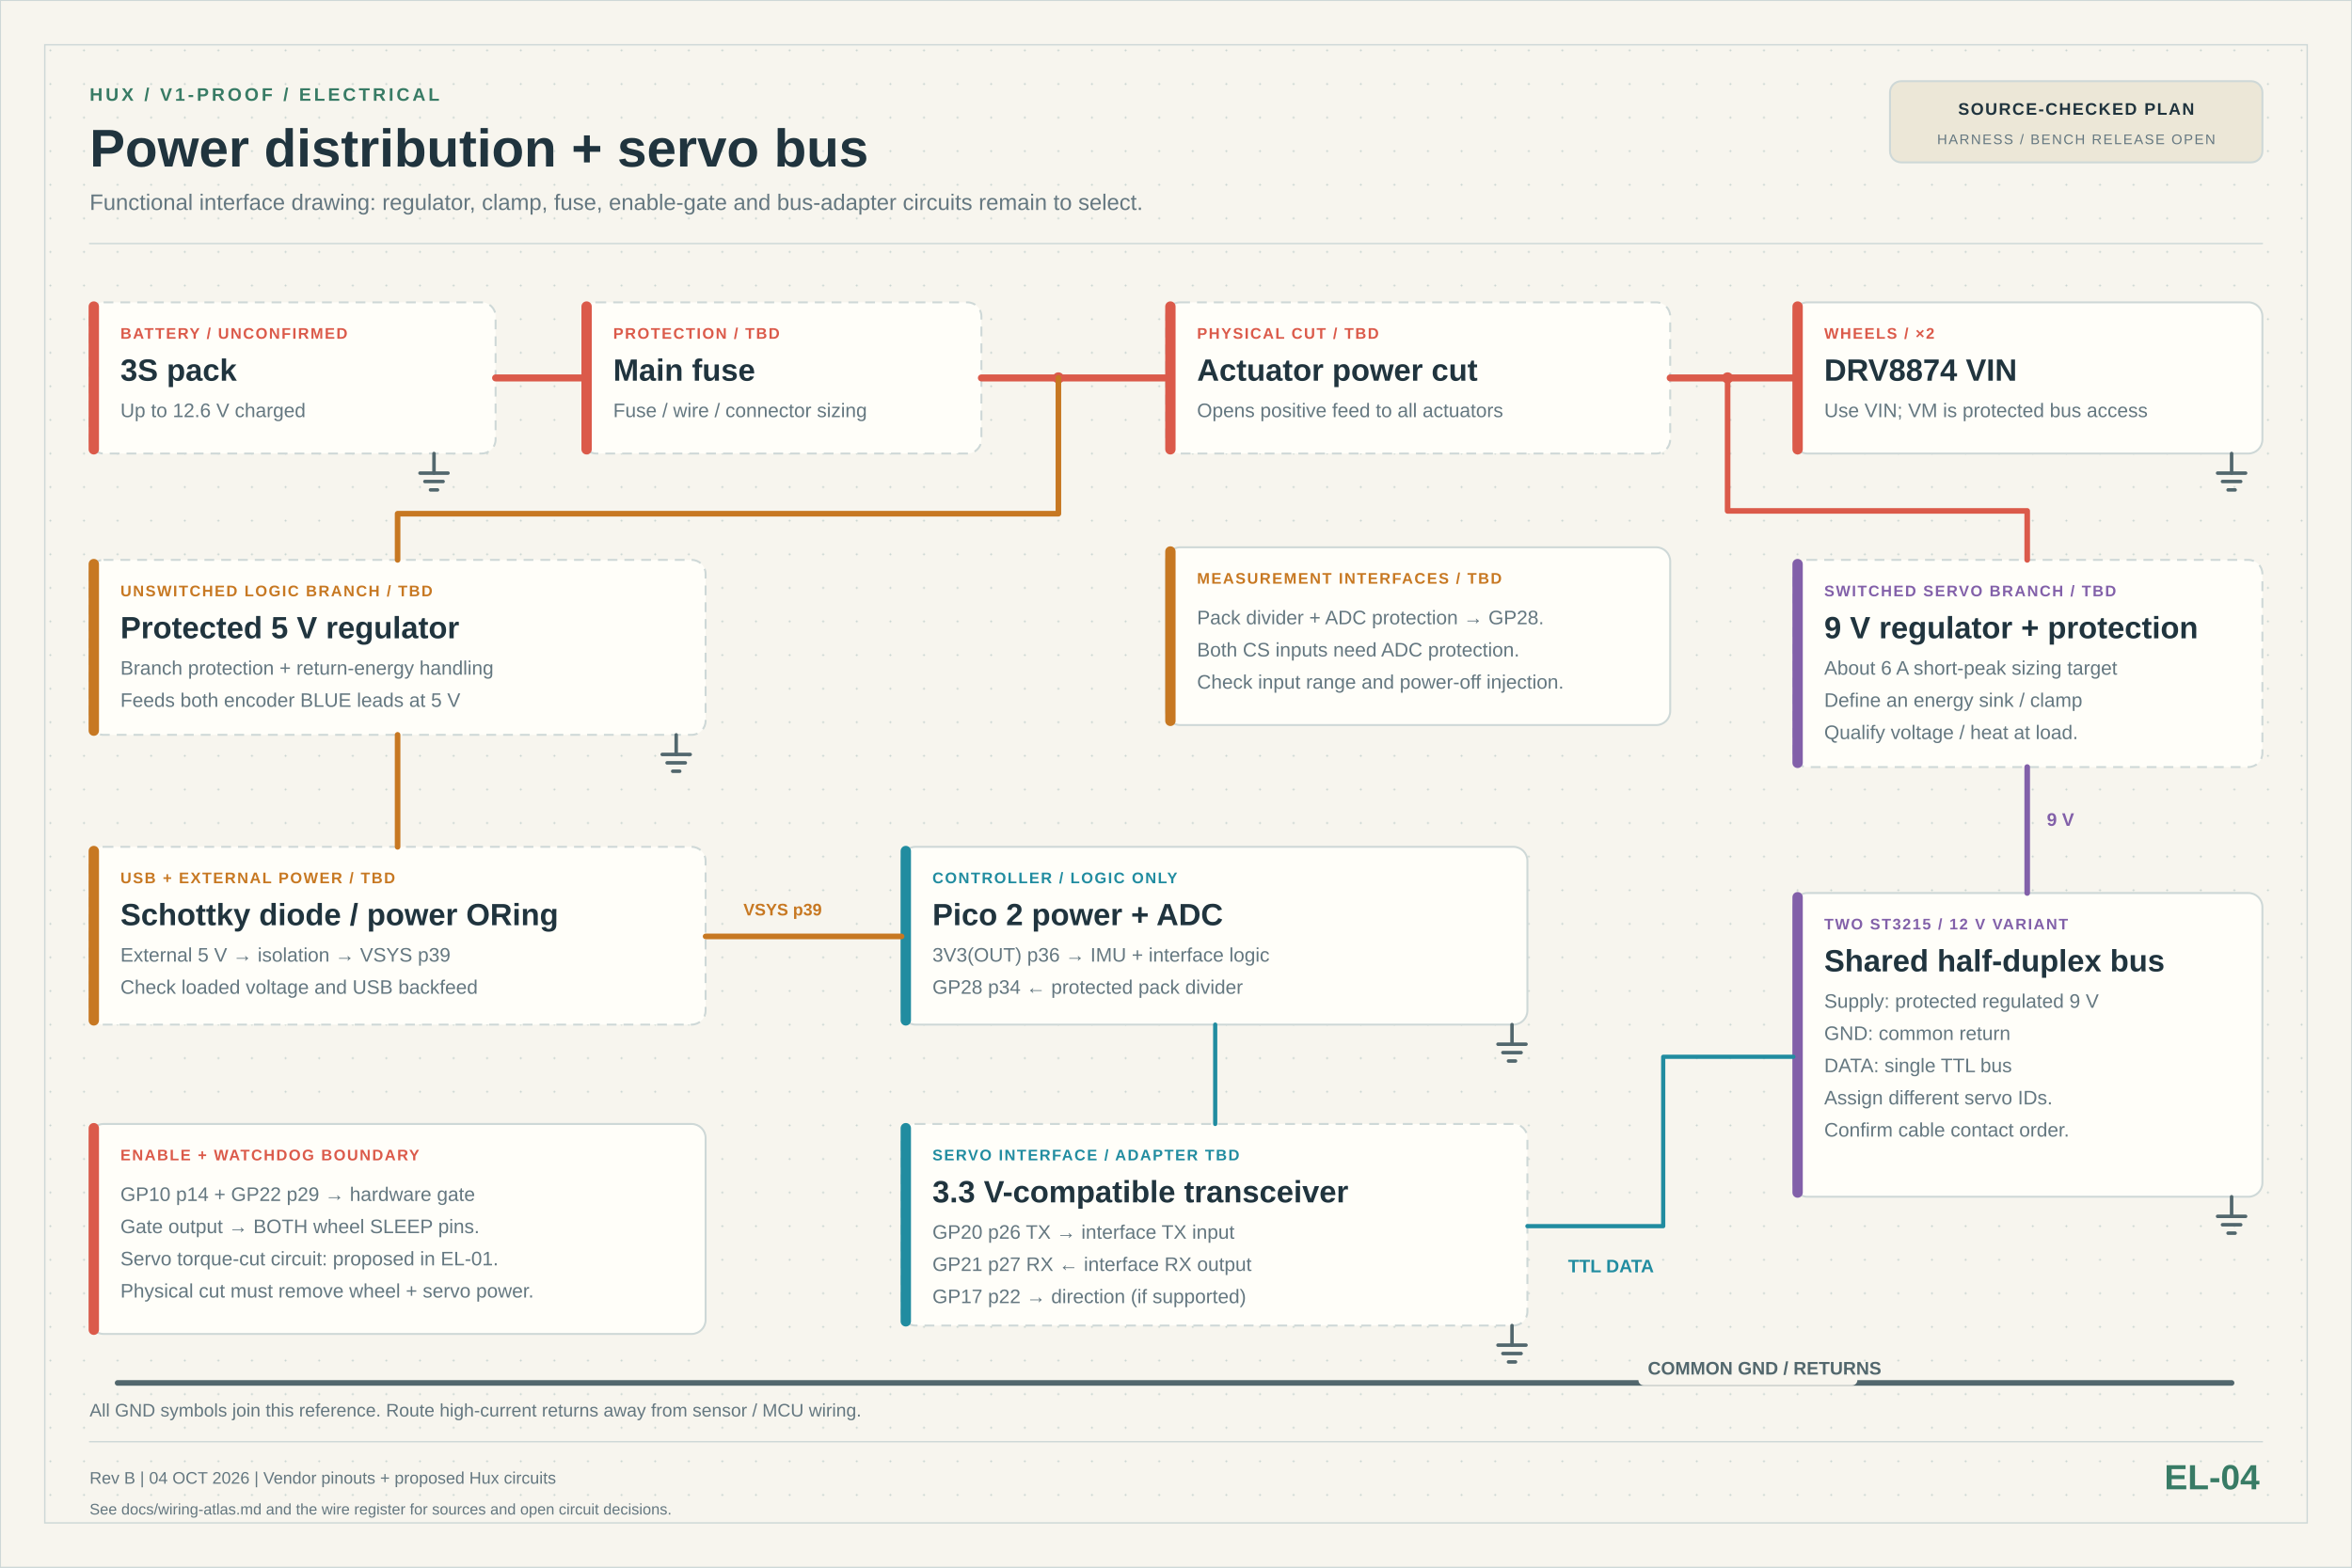
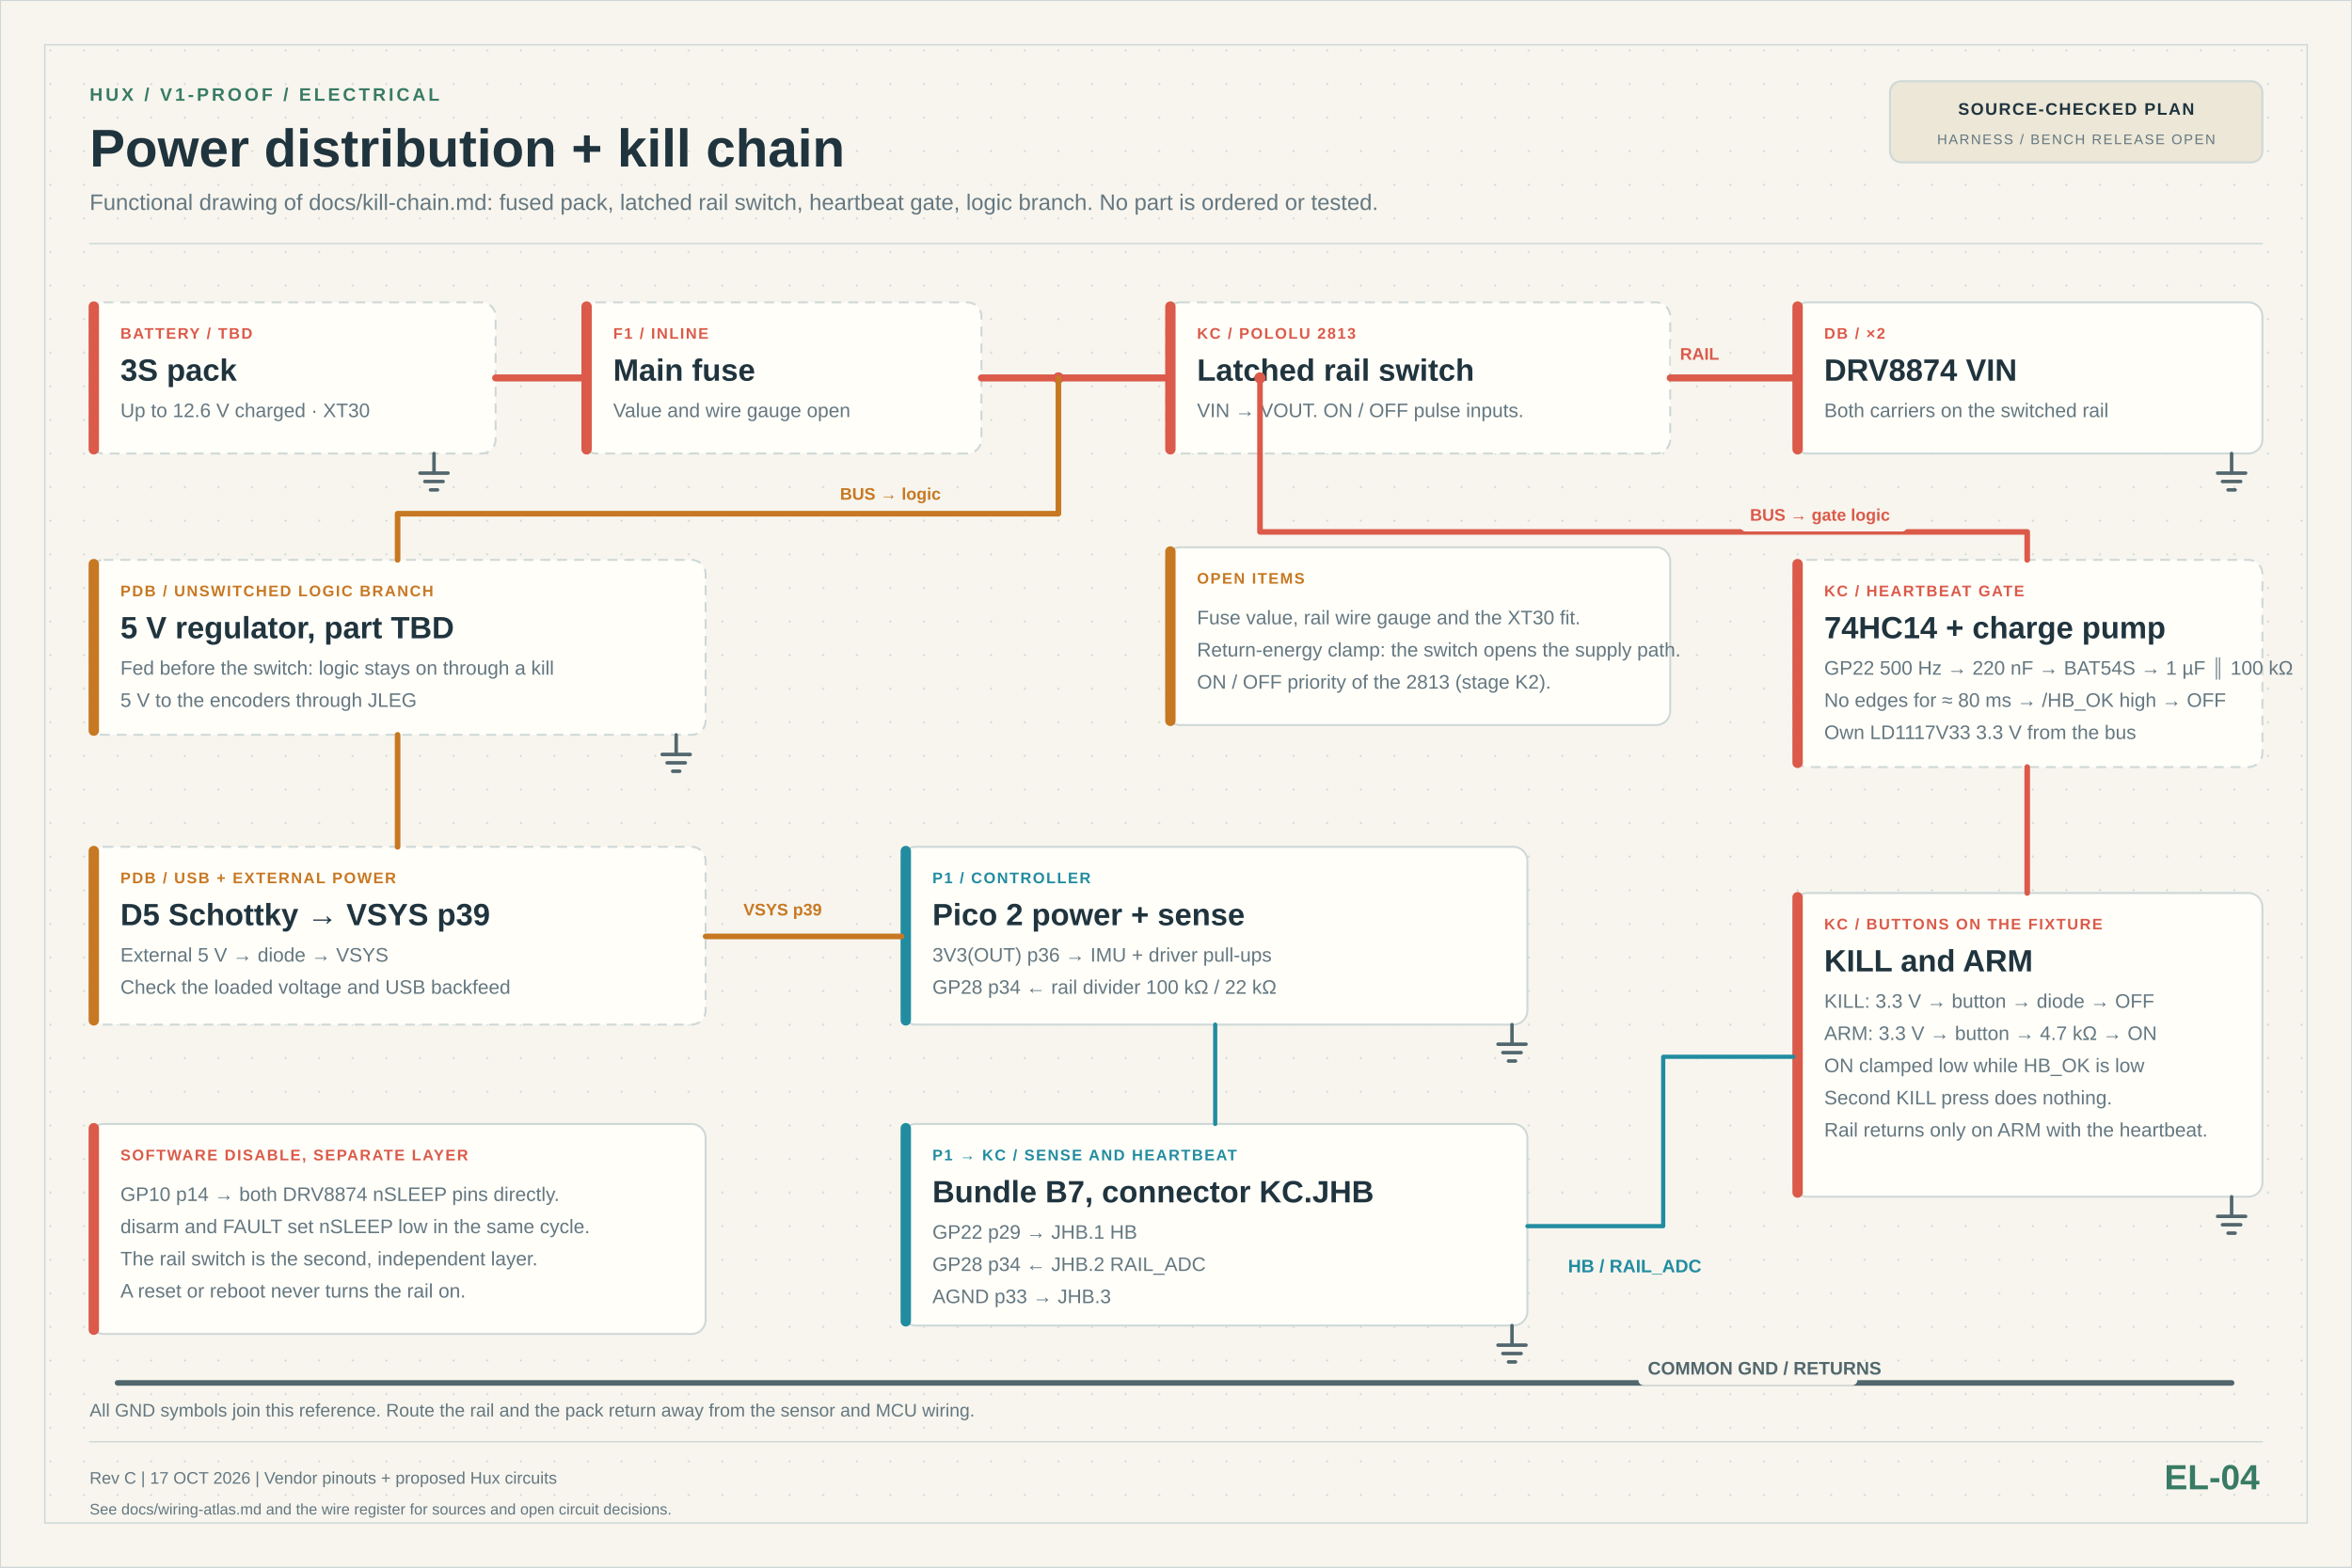
<svg xmlns="http://www.w3.org/2000/svg" width="1680" height="1120" viewBox="0 0 1680 1120" role="img" aria-labelledby="title desc">
  <defs>
    <pattern id="grid" width="24" height="24" patternUnits="userSpaceOnUse">
      <circle cx="12" cy="12" r=".7" fill="#c9d5d1" />
    </pattern>
  </defs>
  <rect x="0" y="0" width="1680" height="1120" rx="0" fill="#f7f5ee" stroke="#ced8d7" stroke-width="1.4" />
  <rect x="32" y="32" width="1616" height="1056" fill="url(#grid)" stroke="#ced8d7" />
  <text x="64" y="72" font-family="Arial,Helvetica,sans-serif" font-size="13" font-weight="700" text-anchor="start" letter-spacing="2" fill="#387b65">HUX  /  V1-PROOF  /  ELECTRICAL</text>
-   <text x="64" y="119" font-family="Arial,Helvetica,sans-serif" font-size="38" font-weight="700" text-anchor="start" letter-spacing="0" fill="#20343e">Power distribution + servo bus</text>
-   <text x="64" y="150" font-family="Arial,Helvetica,sans-serif" font-size="16" font-weight="400" text-anchor="start" letter-spacing="0" fill="#647780">Functional interface drawing: regulator, clamp, fuse, enable-gate and bus-adapter circuits remain to select.</text>
+   <text x="64" y="119" font-family="Arial,Helvetica,sans-serif" font-size="38" font-weight="700" text-anchor="start" letter-spacing="0" fill="#20343e">Power distribution + kill chain</text>
+   <text x="64" y="150" font-family="Arial,Helvetica,sans-serif" font-size="16" font-weight="400" text-anchor="start" letter-spacing="0" fill="#647780">Functional drawing of docs/kill-chain.md: fused pack, latched rail switch, heartbeat gate, logic branch. No part is ordered or tested.</text>
  <rect x="1350" y="58" width="266" height="58" rx="8" fill="#ece7d7" stroke="#ced8d7" stroke-width="1.4" />
  <text x="1483" y="82" font-family="Arial,Helvetica,sans-serif" font-size="12" font-weight="700" text-anchor="middle" letter-spacing="1" fill="#20343e">SOURCE-CHECKED PLAN</text>
  <text x="1483" y="103" font-family="Arial,Helvetica,sans-serif" font-size="10" font-weight="500" text-anchor="middle" letter-spacing="1" fill="#647780">HARNESS / BENCH RELEASE OPEN</text>
  <polyline points="64,174 1616,174" fill="none" stroke="#ced8d7" stroke-width="1" stroke-linejoin="round" stroke-linecap="round" />
  <polyline points="64,1030 1616,1030" fill="none" stroke="#ced8d7" stroke-width="1" stroke-linejoin="round" stroke-linecap="round" />
-   <text x="64" y="1060" font-family="Arial,Helvetica,sans-serif" font-size="12" font-weight="400" text-anchor="start" letter-spacing="0" fill="#647780">Rev B  |  04 OCT 2026  |  Vendor pinouts + proposed Hux circuits</text>
+   <text x="64" y="1060" font-family="Arial,Helvetica,sans-serif" font-size="12" font-weight="400" text-anchor="start" letter-spacing="0" fill="#647780">Rev C  |  17 OCT 2026  |  Vendor pinouts + proposed Hux circuits</text>
  <text x="64" y="1082" font-family="Arial,Helvetica,sans-serif" font-size="11" font-weight="400" text-anchor="start" letter-spacing="0" fill="#647780">See docs/wiring-atlas.md and the wire register for sources and open circuit decisions.</text>
  <text x="1614" y="1064" font-family="Arial,Helvetica,sans-serif" font-size="25" font-weight="700" text-anchor="end" letter-spacing="0" fill="#387b65">EL-04</text>
  <rect x="64" y="216" width="290" height="108" rx="10" fill="#fffef9" stroke="#ced8d7" stroke-width="1.4" stroke-dasharray="7 5" />
  <rect x="64" y="216" width="6" height="108" rx="3" fill="#db5a4a" stroke="#db5a4a" stroke-width="1.4" />
-   <text x="86" y="242" font-family="Arial,Helvetica,sans-serif" font-size="11" font-weight="700" text-anchor="start" letter-spacing="1" fill="#db5a4a">BATTERY / UNCONFIRMED</text>
+   <text x="86" y="242" font-family="Arial,Helvetica,sans-serif" font-size="11" font-weight="700" text-anchor="start" letter-spacing="1" fill="#db5a4a">BATTERY / TBD</text>
  <text x="86" y="272" font-family="Arial,Helvetica,sans-serif" font-size="22" font-weight="700" text-anchor="start" letter-spacing="0" fill="#20343e">3S pack</text>
-   <text x="86" y="298" font-family="Arial,Helvetica,sans-serif" font-size="14" font-weight="400" text-anchor="start" letter-spacing="0" fill="#647780">Up to 12.6 V charged</text>
+   <text x="86" y="298" font-family="Arial,Helvetica,sans-serif" font-size="14" font-weight="400" text-anchor="start" letter-spacing="0" fill="#647780">Up to 12.6 V charged · XT30</text>
  <rect x="416" y="216" width="285" height="108" rx="10" fill="#fffef9" stroke="#ced8d7" stroke-width="1.4" stroke-dasharray="7 5" />
  <rect x="416" y="216" width="6" height="108" rx="3" fill="#db5a4a" stroke="#db5a4a" stroke-width="1.4" />
-   <text x="438" y="242" font-family="Arial,Helvetica,sans-serif" font-size="11" font-weight="700" text-anchor="start" letter-spacing="1" fill="#db5a4a">PROTECTION / TBD</text>
+   <text x="438" y="242" font-family="Arial,Helvetica,sans-serif" font-size="11" font-weight="700" text-anchor="start" letter-spacing="1" fill="#db5a4a">F1 / INLINE</text>
  <text x="438" y="272" font-family="Arial,Helvetica,sans-serif" font-size="22" font-weight="700" text-anchor="start" letter-spacing="0" fill="#20343e">Main fuse</text>
-   <text x="438" y="298" font-family="Arial,Helvetica,sans-serif" font-size="14" font-weight="400" text-anchor="start" letter-spacing="0" fill="#647780">Fuse / wire / connector sizing</text>
+   <text x="438" y="298" font-family="Arial,Helvetica,sans-serif" font-size="14" font-weight="400" text-anchor="start" letter-spacing="0" fill="#647780">Value and wire gauge open</text>
  <rect x="833" y="216" width="360" height="108" rx="10" fill="#fffef9" stroke="#ced8d7" stroke-width="1.4" stroke-dasharray="7 5" />
  <rect x="833" y="216" width="6" height="108" rx="3" fill="#db5a4a" stroke="#db5a4a" stroke-width="1.4" />
-   <text x="855" y="242" font-family="Arial,Helvetica,sans-serif" font-size="11" font-weight="700" text-anchor="start" letter-spacing="1" fill="#db5a4a">PHYSICAL CUT / TBD</text>
-   <text x="855" y="272" font-family="Arial,Helvetica,sans-serif" font-size="22" font-weight="700" text-anchor="start" letter-spacing="0" fill="#20343e">Actuator power cut</text>
-   <text x="855" y="298" font-family="Arial,Helvetica,sans-serif" font-size="14" font-weight="400" text-anchor="start" letter-spacing="0" fill="#647780">Opens positive feed to all actuators</text>
+   <text x="855" y="242" font-family="Arial,Helvetica,sans-serif" font-size="11" font-weight="700" text-anchor="start" letter-spacing="1" fill="#db5a4a">KC / POLOLU 2813</text>
+   <text x="855" y="272" font-family="Arial,Helvetica,sans-serif" font-size="22" font-weight="700" text-anchor="start" letter-spacing="0" fill="#20343e">Latched rail switch</text>
+   <text x="855" y="298" font-family="Arial,Helvetica,sans-serif" font-size="14" font-weight="400" text-anchor="start" letter-spacing="0" fill="#647780">VIN → VOUT. ON / OFF pulse inputs.</text>
  <rect x="1281" y="216" width="335" height="108" rx="10" fill="#fffef9" stroke="#ced8d7" stroke-width="1.4" />
  <rect x="1281" y="216" width="6" height="108" rx="3" fill="#db5a4a" stroke="#db5a4a" stroke-width="1.4" />
-   <text x="1303" y="242" font-family="Arial,Helvetica,sans-serif" font-size="11" font-weight="700" text-anchor="start" letter-spacing="1" fill="#db5a4a">WHEELS / ×2</text>
+   <text x="1303" y="242" font-family="Arial,Helvetica,sans-serif" font-size="11" font-weight="700" text-anchor="start" letter-spacing="1" fill="#db5a4a">DB / ×2</text>
  <text x="1303" y="272" font-family="Arial,Helvetica,sans-serif" font-size="22" font-weight="700" text-anchor="start" letter-spacing="0" fill="#20343e">DRV8874 VIN</text>
-   <text x="1303" y="298" font-family="Arial,Helvetica,sans-serif" font-size="14" font-weight="400" text-anchor="start" letter-spacing="0" fill="#647780">Use VIN; VM is protected bus access</text>
+   <text x="1303" y="298" font-family="Arial,Helvetica,sans-serif" font-size="14" font-weight="400" text-anchor="start" letter-spacing="0" fill="#647780">Both carriers on the switched rail</text>
  <polyline points="354,270 416,270" fill="none" stroke="#db5a4a" stroke-width="5" stroke-linejoin="round" stroke-linecap="round" />
  <polyline points="701,270 833,270" fill="none" stroke="#db5a4a" stroke-width="5" stroke-linejoin="round" stroke-linecap="round" />
  <polyline points="1193,270 1281,270" fill="none" stroke="#db5a4a" stroke-width="5" stroke-linejoin="round" stroke-linecap="round" />
  <circle cx="756" cy="270" r="4" fill="#db5a4a" />
-   <circle cx="1234" cy="270" r="4" fill="#db5a4a" />
+   <rect x="1194" y="243" width="38.4" height="21" rx="3" fill="#f7f5ee" stroke="#f7f5ee" stroke-width="1.4" />
+   <text x="1200" y="257" font-family="Arial,Helvetica,sans-serif" font-size="12" font-weight="600" text-anchor="start" letter-spacing="0" fill="#db5a4a">RAIL</text>
  <rect x="64" y="400" width="440" height="125" rx="10" fill="#fffef9" stroke="#ced8d7" stroke-width="1.4" stroke-dasharray="7 5" />
  <rect x="64" y="400" width="6" height="125" rx="3" fill="#c77822" stroke="#c77822" stroke-width="1.4" />
-   <text x="86" y="426" font-family="Arial,Helvetica,sans-serif" font-size="11" font-weight="700" text-anchor="start" letter-spacing="1" fill="#c77822">UNSWITCHED LOGIC BRANCH / TBD</text>
-   <text x="86" y="456" font-family="Arial,Helvetica,sans-serif" font-size="22" font-weight="700" text-anchor="start" letter-spacing="0" fill="#20343e">Protected 5 V regulator</text>
-   <text x="86" y="482" font-family="Arial,Helvetica,sans-serif" font-size="14" font-weight="400" text-anchor="start" letter-spacing="0" fill="#647780">Branch protection + return-energy handling</text>
-   <text x="86" y="505" font-family="Arial,Helvetica,sans-serif" font-size="14" font-weight="400" text-anchor="start" letter-spacing="0" fill="#647780">Feeds both encoder BLUE leads at 5 V</text>
+   <text x="86" y="426" font-family="Arial,Helvetica,sans-serif" font-size="11" font-weight="700" text-anchor="start" letter-spacing="1" fill="#c77822">PDB / UNSWITCHED LOGIC BRANCH</text>
+   <text x="86" y="456" font-family="Arial,Helvetica,sans-serif" font-size="22" font-weight="700" text-anchor="start" letter-spacing="0" fill="#20343e">5 V regulator, part TBD</text>
+   <text x="86" y="482" font-family="Arial,Helvetica,sans-serif" font-size="14" font-weight="400" text-anchor="start" letter-spacing="0" fill="#647780">Fed before the switch: logic stays on through a kill</text>
+   <text x="86" y="505" font-family="Arial,Helvetica,sans-serif" font-size="14" font-weight="400" text-anchor="start" letter-spacing="0" fill="#647780">5 V to the encoders through JLEG</text>
  <polyline points="756,270 756,367 284,367 284,400" fill="none" stroke="#c77822" stroke-width="4" stroke-linejoin="round" stroke-linecap="round" />
+   <rect x="594" y="343" width="84.6" height="21" rx="3" fill="#f7f5ee" stroke="#f7f5ee" stroke-width="1.4" />
+   <text x="600" y="357" font-family="Arial,Helvetica,sans-serif" font-size="12" font-weight="600" text-anchor="start" letter-spacing="0" fill="#c77822">BUS → logic</text>
  <rect x="64" y="605" width="440" height="127" rx="10" fill="#fffef9" stroke="#ced8d7" stroke-width="1.4" stroke-dasharray="7 5" />
  <rect x="64" y="605" width="6" height="127" rx="3" fill="#c77822" stroke="#c77822" stroke-width="1.4" />
-   <text x="86" y="631" font-family="Arial,Helvetica,sans-serif" font-size="11" font-weight="700" text-anchor="start" letter-spacing="1" fill="#c77822">USB + EXTERNAL POWER / TBD</text>
-   <text x="86" y="661" font-family="Arial,Helvetica,sans-serif" font-size="22" font-weight="700" text-anchor="start" letter-spacing="0" fill="#20343e">Schottky diode / power ORing</text>
-   <text x="86" y="687" font-family="Arial,Helvetica,sans-serif" font-size="14" font-weight="400" text-anchor="start" letter-spacing="0" fill="#647780">External 5 V → isolation → VSYS p39</text>
-   <text x="86" y="710" font-family="Arial,Helvetica,sans-serif" font-size="14" font-weight="400" text-anchor="start" letter-spacing="0" fill="#647780">Check loaded voltage and USB backfeed</text>
+   <text x="86" y="631" font-family="Arial,Helvetica,sans-serif" font-size="11" font-weight="700" text-anchor="start" letter-spacing="1" fill="#c77822">PDB / USB + EXTERNAL POWER</text>
+   <text x="86" y="661" font-family="Arial,Helvetica,sans-serif" font-size="22" font-weight="700" text-anchor="start" letter-spacing="0" fill="#20343e">D5 Schottky → VSYS p39</text>
+   <text x="86" y="687" font-family="Arial,Helvetica,sans-serif" font-size="14" font-weight="400" text-anchor="start" letter-spacing="0" fill="#647780">External 5 V → diode → VSYS</text>
+   <text x="86" y="710" font-family="Arial,Helvetica,sans-serif" font-size="14" font-weight="400" text-anchor="start" letter-spacing="0" fill="#647780">Check the loaded voltage and USB backfeed</text>
  <polyline points="284,525 284,605" fill="none" stroke="#c77822" stroke-width="4" stroke-linejoin="round" stroke-linecap="round" />
  <rect x="644" y="605" width="447" height="127" rx="10" fill="#fffef9" stroke="#ced8d7" stroke-width="1.4" />
  <rect x="644" y="605" width="6" height="127" rx="3" fill="#218ca0" stroke="#218ca0" stroke-width="1.4" />
-   <text x="666" y="631" font-family="Arial,Helvetica,sans-serif" font-size="11" font-weight="700" text-anchor="start" letter-spacing="1" fill="#218ca0">CONTROLLER / LOGIC ONLY</text>
-   <text x="666" y="661" font-family="Arial,Helvetica,sans-serif" font-size="22" font-weight="700" text-anchor="start" letter-spacing="0" fill="#20343e">Pico 2 power + ADC</text>
-   <text x="666" y="687" font-family="Arial,Helvetica,sans-serif" font-size="14" font-weight="400" text-anchor="start" letter-spacing="0" fill="#647780">3V3(OUT) p36 → IMU + interface logic</text>
-   <text x="666" y="710" font-family="Arial,Helvetica,sans-serif" font-size="14" font-weight="400" text-anchor="start" letter-spacing="0" fill="#647780">GP28 p34 ← protected pack divider</text>
+   <text x="666" y="631" font-family="Arial,Helvetica,sans-serif" font-size="11" font-weight="700" text-anchor="start" letter-spacing="1" fill="#218ca0">P1 / CONTROLLER</text>
+   <text x="666" y="661" font-family="Arial,Helvetica,sans-serif" font-size="22" font-weight="700" text-anchor="start" letter-spacing="0" fill="#20343e">Pico 2 power + sense</text>
+   <text x="666" y="687" font-family="Arial,Helvetica,sans-serif" font-size="14" font-weight="400" text-anchor="start" letter-spacing="0" fill="#647780">3V3(OUT) p36 → IMU + driver pull-ups</text>
+   <text x="666" y="710" font-family="Arial,Helvetica,sans-serif" font-size="14" font-weight="400" text-anchor="start" letter-spacing="0" fill="#647780">GP28 p34 ← rail divider 100 kΩ / 22 kΩ</text>
  <polyline points="504,669 644,669" fill="none" stroke="#c77822" stroke-width="4" stroke-linejoin="round" stroke-linecap="round" />
  <rect x="525" y="640" width="64.8" height="21" rx="3" fill="#f7f5ee" stroke="#f7f5ee" stroke-width="1.4" />
  <text x="531" y="654" font-family="Arial,Helvetica,sans-serif" font-size="12" font-weight="600" text-anchor="start" letter-spacing="0" fill="#c77822">VSYS p39</text>
  <rect x="1281" y="400" width="335" height="148" rx="10" fill="#fffef9" stroke="#ced8d7" stroke-width="1.4" stroke-dasharray="7 5" />
-   <rect x="1281" y="400" width="6" height="148" rx="3" fill="#8260a9" stroke="#8260a9" stroke-width="1.4" />
-   <text x="1303" y="426" font-family="Arial,Helvetica,sans-serif" font-size="11" font-weight="700" text-anchor="start" letter-spacing="1" fill="#8260a9">SWITCHED SERVO BRANCH / TBD</text>
-   <text x="1303" y="456" font-family="Arial,Helvetica,sans-serif" font-size="22" font-weight="700" text-anchor="start" letter-spacing="0" fill="#20343e">9 V regulator + protection</text>
-   <text x="1303" y="482" font-family="Arial,Helvetica,sans-serif" font-size="14" font-weight="400" text-anchor="start" letter-spacing="0" fill="#647780">About 6 A short-peak sizing target</text>
-   <text x="1303" y="505" font-family="Arial,Helvetica,sans-serif" font-size="14" font-weight="400" text-anchor="start" letter-spacing="0" fill="#647780">Define an energy sink / clamp</text>
-   <text x="1303" y="528" font-family="Arial,Helvetica,sans-serif" font-size="14" font-weight="400" text-anchor="start" letter-spacing="0" fill="#647780">Qualify voltage / heat at load.</text>
-   <polyline points="1234,270 1234,365 1448,365 1448,400" fill="none" stroke="#db5a4a" stroke-width="4" stroke-linejoin="round" stroke-linecap="round" />
+   <rect x="1281" y="400" width="6" height="148" rx="3" fill="#db5a4a" stroke="#db5a4a" stroke-width="1.4" />
+   <text x="1303" y="426" font-family="Arial,Helvetica,sans-serif" font-size="11" font-weight="700" text-anchor="start" letter-spacing="1" fill="#db5a4a">KC / HEARTBEAT GATE</text>
+   <text x="1303" y="456" font-family="Arial,Helvetica,sans-serif" font-size="22" font-weight="700" text-anchor="start" letter-spacing="0" fill="#20343e">74HC14 + charge pump</text>
+   <text x="1303" y="482" font-family="Arial,Helvetica,sans-serif" font-size="14" font-weight="400" text-anchor="start" letter-spacing="0" fill="#647780">GP22 500 Hz → 220 nF → BAT54S → 1 µF ∥ 100 kΩ</text>
+   <text x="1303" y="505" font-family="Arial,Helvetica,sans-serif" font-size="14" font-weight="400" text-anchor="start" letter-spacing="0" fill="#647780">No edges for ≈ 80 ms → /HB_OK high → OFF</text>
+   <text x="1303" y="528" font-family="Arial,Helvetica,sans-serif" font-size="14" font-weight="400" text-anchor="start" letter-spacing="0" fill="#647780">Own LD1117V33 3.3 V from the bus</text>
+   <polyline points="900,270 900,380 1448,380 1448,400" fill="none" stroke="#db5a4a" stroke-width="4" stroke-linejoin="round" stroke-linecap="round" />
+   <circle cx="900" cy="270" r="4" fill="#db5a4a" />
+   <rect x="1244" y="358" width="117.6" height="21" rx="3" fill="#f7f5ee" stroke="#f7f5ee" stroke-width="1.4" />
+   <text x="1250" y="372" font-family="Arial,Helvetica,sans-serif" font-size="12" font-weight="600" text-anchor="start" letter-spacing="0" fill="#db5a4a">BUS → gate logic</text>
  <rect x="1281" y="638" width="335" height="217" rx="10" fill="#fffef9" stroke="#ced8d7" stroke-width="1.4" />
-   <rect x="1281" y="638" width="6" height="217" rx="3" fill="#8260a9" stroke="#8260a9" stroke-width="1.4" />
-   <text x="1303" y="664" font-family="Arial,Helvetica,sans-serif" font-size="11" font-weight="700" text-anchor="start" letter-spacing="1" fill="#8260a9">TWO ST3215 / 12 V VARIANT</text>
-   <text x="1303" y="694" font-family="Arial,Helvetica,sans-serif" font-size="22" font-weight="700" text-anchor="start" letter-spacing="0" fill="#20343e">Shared half-duplex bus</text>
-   <text x="1303" y="720" font-family="Arial,Helvetica,sans-serif" font-size="14" font-weight="400" text-anchor="start" letter-spacing="0" fill="#647780">Supply: protected regulated 9 V</text>
-   <text x="1303" y="743" font-family="Arial,Helvetica,sans-serif" font-size="14" font-weight="400" text-anchor="start" letter-spacing="0" fill="#647780">GND: common return</text>
-   <text x="1303" y="766" font-family="Arial,Helvetica,sans-serif" font-size="14" font-weight="400" text-anchor="start" letter-spacing="0" fill="#647780">DATA: single TTL bus</text>
-   <text x="1303" y="789" font-family="Arial,Helvetica,sans-serif" font-size="14" font-weight="400" text-anchor="start" letter-spacing="0" fill="#647780">Assign different servo IDs.</text>
-   <text x="1303" y="812" font-family="Arial,Helvetica,sans-serif" font-size="14" font-weight="400" text-anchor="start" letter-spacing="0" fill="#647780">Confirm cable contact order.</text>
-   <polyline points="1448,548 1448,638" fill="none" stroke="#8260a9" stroke-width="4" stroke-linejoin="round" stroke-linecap="round" />
-   <rect x="1456" y="575" width="33.45" height="22" rx="3" fill="#f7f5ee" stroke="#f7f5ee" stroke-width="1.4" />
-   <text x="1462" y="590" font-family="Arial,Helvetica,sans-serif" font-size="13" font-weight="600" text-anchor="start" letter-spacing="0" fill="#8260a9">9 V</text>
-   <rect x="644" y="803" width="447" height="144" rx="10" fill="#fffef9" stroke="#ced8d7" stroke-width="1.4" stroke-dasharray="7 5" />
+   <rect x="1281" y="638" width="6" height="217" rx="3" fill="#db5a4a" stroke="#db5a4a" stroke-width="1.4" />
+   <text x="1303" y="664" font-family="Arial,Helvetica,sans-serif" font-size="11" font-weight="700" text-anchor="start" letter-spacing="1" fill="#db5a4a">KC / BUTTONS ON THE FIXTURE</text>
+   <text x="1303" y="694" font-family="Arial,Helvetica,sans-serif" font-size="22" font-weight="700" text-anchor="start" letter-spacing="0" fill="#20343e">KILL and ARM</text>
+   <text x="1303" y="720" font-family="Arial,Helvetica,sans-serif" font-size="14" font-weight="400" text-anchor="start" letter-spacing="0" fill="#647780">KILL: 3.3 V → button → diode → OFF</text>
+   <text x="1303" y="743" font-family="Arial,Helvetica,sans-serif" font-size="14" font-weight="400" text-anchor="start" letter-spacing="0" fill="#647780">ARM: 3.3 V → button → 4.7 kΩ → ON</text>
+   <text x="1303" y="766" font-family="Arial,Helvetica,sans-serif" font-size="14" font-weight="400" text-anchor="start" letter-spacing="0" fill="#647780">ON clamped low while HB_OK is low</text>
+   <text x="1303" y="789" font-family="Arial,Helvetica,sans-serif" font-size="14" font-weight="400" text-anchor="start" letter-spacing="0" fill="#647780">Second KILL press does nothing.</text>
+   <text x="1303" y="812" font-family="Arial,Helvetica,sans-serif" font-size="14" font-weight="400" text-anchor="start" letter-spacing="0" fill="#647780">Rail returns only on ARM with the heartbeat.</text>
+   <polyline points="1448,548 1448,638" fill="none" stroke="#db5a4a" stroke-width="4" stroke-linejoin="round" stroke-linecap="round" />
+   <rect x="644" y="803" width="447" height="144" rx="10" fill="#fffef9" stroke="#ced8d7" stroke-width="1.4" />
  <rect x="644" y="803" width="6" height="144" rx="3" fill="#218ca0" stroke="#218ca0" stroke-width="1.4" />
-   <text x="666" y="829" font-family="Arial,Helvetica,sans-serif" font-size="11" font-weight="700" text-anchor="start" letter-spacing="1" fill="#218ca0">SERVO INTERFACE / ADAPTER TBD</text>
-   <text x="666" y="859" font-family="Arial,Helvetica,sans-serif" font-size="22" font-weight="700" text-anchor="start" letter-spacing="0" fill="#20343e">3.3 V-compatible transceiver</text>
-   <text x="666" y="885" font-family="Arial,Helvetica,sans-serif" font-size="14" font-weight="400" text-anchor="start" letter-spacing="0" fill="#647780">GP20 p26 TX → interface TX input</text>
-   <text x="666" y="908" font-family="Arial,Helvetica,sans-serif" font-size="14" font-weight="400" text-anchor="start" letter-spacing="0" fill="#647780">GP21 p27 RX ← interface RX output</text>
-   <text x="666" y="931" font-family="Arial,Helvetica,sans-serif" font-size="14" font-weight="400" text-anchor="start" letter-spacing="0" fill="#647780">GP17 p22 → direction (if supported)</text>
+   <text x="666" y="829" font-family="Arial,Helvetica,sans-serif" font-size="11" font-weight="700" text-anchor="start" letter-spacing="1" fill="#218ca0">P1 → KC / SENSE AND HEARTBEAT</text>
+   <text x="666" y="859" font-family="Arial,Helvetica,sans-serif" font-size="22" font-weight="700" text-anchor="start" letter-spacing="0" fill="#20343e">Bundle B7, connector KC.JHB</text>
+   <text x="666" y="885" font-family="Arial,Helvetica,sans-serif" font-size="14" font-weight="400" text-anchor="start" letter-spacing="0" fill="#647780">GP22 p29 → JHB.1 HB</text>
+   <text x="666" y="908" font-family="Arial,Helvetica,sans-serif" font-size="14" font-weight="400" text-anchor="start" letter-spacing="0" fill="#647780">GP28 p34 ← JHB.2 RAIL_ADC</text>
+   <text x="666" y="931" font-family="Arial,Helvetica,sans-serif" font-size="14" font-weight="400" text-anchor="start" letter-spacing="0" fill="#647780">AGND p33 → JHB.3</text>
  <polyline points="868,732 868,803" fill="none" stroke="#218ca0" stroke-width="3" stroke-linejoin="round" stroke-linecap="round" />
  <polyline points="1091,876 1188,876 1188,755 1281,755" fill="none" stroke="#218ca0" stroke-width="3" stroke-linejoin="round" stroke-linecap="round" />
-   <rect x="1114" y="894" width="69.2" height="22" rx="3" fill="#f7f5ee" stroke="#f7f5ee" stroke-width="1.4" />
-   <text x="1120" y="909" font-family="Arial,Helvetica,sans-serif" font-size="13" font-weight="600" text-anchor="start" letter-spacing="0" fill="#218ca0">TTL DATA</text>
+   <rect x="1114" y="894" width="104.95" height="22" rx="3" fill="#f7f5ee" stroke="#f7f5ee" stroke-width="1.4" />
+   <text x="1120" y="909" font-family="Arial,Helvetica,sans-serif" font-size="13" font-weight="600" text-anchor="start" letter-spacing="0" fill="#218ca0">HB / RAIL_ADC</text>
  <rect x="64" y="803" width="440" height="150" rx="10" fill="#fffef9" stroke="#ced8d7" stroke-width="1.4" />
  <rect x="64" y="803" width="6" height="150" rx="3" fill="#db5a4a" stroke="#db5a4a" stroke-width="1.4" />
-   <text x="86" y="829" font-family="Arial,Helvetica,sans-serif" font-size="11" font-weight="700" text-anchor="start" letter-spacing="1" fill="#db5a4a">ENABLE + WATCHDOG BOUNDARY</text>
+   <text x="86" y="829" font-family="Arial,Helvetica,sans-serif" font-size="11" font-weight="700" text-anchor="start" letter-spacing="1" fill="#db5a4a">SOFTWARE DISABLE, SEPARATE LAYER</text>
  <text x="86" y="859" font-family="Arial,Helvetica,sans-serif" font-size="22" font-weight="700" text-anchor="start" letter-spacing="0" fill="#20343e" />
-   <text x="86" y="858" font-family="Arial,Helvetica,sans-serif" font-size="14" font-weight="400" text-anchor="start" letter-spacing="0" fill="#647780">GP10 p14 + GP22 p29 → hardware gate</text>
-   <text x="86" y="881" font-family="Arial,Helvetica,sans-serif" font-size="14" font-weight="400" text-anchor="start" letter-spacing="0" fill="#647780">Gate output → BOTH wheel SLEEP pins.</text>
-   <text x="86" y="904" font-family="Arial,Helvetica,sans-serif" font-size="14" font-weight="400" text-anchor="start" letter-spacing="0" fill="#647780">Servo torque-cut circuit: proposed in EL-01.</text>
-   <text x="86" y="927" font-family="Arial,Helvetica,sans-serif" font-size="14" font-weight="400" text-anchor="start" letter-spacing="0" fill="#647780">Physical cut must remove wheel + servo power.</text>
+   <text x="86" y="858" font-family="Arial,Helvetica,sans-serif" font-size="14" font-weight="400" text-anchor="start" letter-spacing="0" fill="#647780">GP10 p14 → both DRV8874 nSLEEP pins directly.</text>
+   <text x="86" y="881" font-family="Arial,Helvetica,sans-serif" font-size="14" font-weight="400" text-anchor="start" letter-spacing="0" fill="#647780">disarm and FAULT set nSLEEP low in the same cycle.</text>
+   <text x="86" y="904" font-family="Arial,Helvetica,sans-serif" font-size="14" font-weight="400" text-anchor="start" letter-spacing="0" fill="#647780">The rail switch is the second, independent layer.</text>
+   <text x="86" y="927" font-family="Arial,Helvetica,sans-serif" font-size="14" font-weight="400" text-anchor="start" letter-spacing="0" fill="#647780">A reset or reboot never turns the rail on.</text>
  <polyline points="84,988 1594,988" fill="none" stroke="#52676d" stroke-width="4" stroke-linejoin="round" stroke-linecap="round" />
  <polyline points="310,324 310,338" fill="none" stroke="#52676d" stroke-width="2.5" stroke-linejoin="round" stroke-linecap="round" />
  <polyline points="300.0,338 320.0,338" fill="none" stroke="#52676d" stroke-width="2.5" stroke-linejoin="round" stroke-linecap="round" />
  <polyline points="303.5,344 316.5,344" fill="none" stroke="#52676d" stroke-width="2.5" stroke-linejoin="round" stroke-linecap="round" />
  <polyline points="307.5,350 312.5,350" fill="none" stroke="#52676d" stroke-width="2.5" stroke-linejoin="round" stroke-linecap="round" />
  <polyline points="1594,324 1594,338" fill="none" stroke="#52676d" stroke-width="2.5" stroke-linejoin="round" stroke-linecap="round" />
  <polyline points="1584.0,338 1604.0,338" fill="none" stroke="#52676d" stroke-width="2.5" stroke-linejoin="round" stroke-linecap="round" />
  <polyline points="1587.5,344 1600.5,344" fill="none" stroke="#52676d" stroke-width="2.5" stroke-linejoin="round" stroke-linecap="round" />
  <polyline points="1591.5,350 1596.5,350" fill="none" stroke="#52676d" stroke-width="2.5" stroke-linejoin="round" stroke-linecap="round" />
  <polyline points="483,525 483,539" fill="none" stroke="#52676d" stroke-width="2.5" stroke-linejoin="round" stroke-linecap="round" />
  <polyline points="473.0,539 493.0,539" fill="none" stroke="#52676d" stroke-width="2.5" stroke-linejoin="round" stroke-linecap="round" />
  <polyline points="476.5,545 489.5,545" fill="none" stroke="#52676d" stroke-width="2.5" stroke-linejoin="round" stroke-linecap="round" />
  <polyline points="480.5,551 485.5,551" fill="none" stroke="#52676d" stroke-width="2.5" stroke-linejoin="round" stroke-linecap="round" />
  <polyline points="1080,732 1080,746" fill="none" stroke="#52676d" stroke-width="2.5" stroke-linejoin="round" stroke-linecap="round" />
  <polyline points="1070.0,746 1090.0,746" fill="none" stroke="#52676d" stroke-width="2.5" stroke-linejoin="round" stroke-linecap="round" />
  <polyline points="1073.5,752 1086.5,752" fill="none" stroke="#52676d" stroke-width="2.5" stroke-linejoin="round" stroke-linecap="round" />
  <polyline points="1077.5,758 1082.5,758" fill="none" stroke="#52676d" stroke-width="2.5" stroke-linejoin="round" stroke-linecap="round" />
  <polyline points="1594,855 1594,869" fill="none" stroke="#52676d" stroke-width="2.5" stroke-linejoin="round" stroke-linecap="round" />
  <polyline points="1584.0,869 1604.0,869" fill="none" stroke="#52676d" stroke-width="2.5" stroke-linejoin="round" stroke-linecap="round" />
  <polyline points="1587.5,875 1600.5,875" fill="none" stroke="#52676d" stroke-width="2.5" stroke-linejoin="round" stroke-linecap="round" />
  <polyline points="1591.5,881 1596.5,881" fill="none" stroke="#52676d" stroke-width="2.5" stroke-linejoin="round" stroke-linecap="round" />
  <polyline points="1080,947 1080,961" fill="none" stroke="#52676d" stroke-width="2.5" stroke-linejoin="round" stroke-linecap="round" />
  <polyline points="1070.0,961 1090.0,961" fill="none" stroke="#52676d" stroke-width="2.5" stroke-linejoin="round" stroke-linecap="round" />
  <polyline points="1073.5,967 1086.5,967" fill="none" stroke="#52676d" stroke-width="2.5" stroke-linejoin="round" stroke-linecap="round" />
  <polyline points="1077.5,973 1082.5,973" fill="none" stroke="#52676d" stroke-width="2.5" stroke-linejoin="round" stroke-linecap="round" />
  <rect x="1171" y="967" width="155.0" height="22" rx="3" fill="#f7f5ee" stroke="#f7f5ee" stroke-width="1.4" />
  <text x="1177" y="982" font-family="Arial,Helvetica,sans-serif" font-size="13" font-weight="600" text-anchor="start" letter-spacing="0" fill="#52676d">COMMON GND / RETURNS</text>
-   <text x="64" y="1012" font-family="Arial,Helvetica,sans-serif" font-size="13" font-weight="400" text-anchor="start" letter-spacing="0" fill="#647780">All GND symbols join this reference. Route high-current returns away from sensor / MCU wiring.</text>
+   <text x="64" y="1012" font-family="Arial,Helvetica,sans-serif" font-size="13" font-weight="400" text-anchor="start" letter-spacing="0" fill="#647780">All GND symbols join this reference. Route the rail and the pack return away from the sensor and MCU wiring.</text>
  <rect x="833" y="391" width="360" height="127" rx="10" fill="#fffef9" stroke="#ced8d7" stroke-width="1.4" />
  <rect x="833" y="391" width="6" height="127" rx="3" fill="#c77822" stroke="#c77822" stroke-width="1.4" />
-   <text x="855" y="417" font-family="Arial,Helvetica,sans-serif" font-size="11" font-weight="700" text-anchor="start" letter-spacing="1" fill="#c77822">MEASUREMENT INTERFACES / TBD</text>
+   <text x="855" y="417" font-family="Arial,Helvetica,sans-serif" font-size="11" font-weight="700" text-anchor="start" letter-spacing="1" fill="#c77822">OPEN ITEMS</text>
  <text x="855" y="447" font-family="Arial,Helvetica,sans-serif" font-size="22" font-weight="700" text-anchor="start" letter-spacing="0" fill="#20343e" />
-   <text x="855" y="446" font-family="Arial,Helvetica,sans-serif" font-size="14" font-weight="400" text-anchor="start" letter-spacing="0" fill="#647780">Pack divider + ADC protection → GP28.</text>
-   <text x="855" y="469" font-family="Arial,Helvetica,sans-serif" font-size="14" font-weight="400" text-anchor="start" letter-spacing="0" fill="#647780">Both CS inputs need ADC protection.</text>
-   <text x="855" y="492" font-family="Arial,Helvetica,sans-serif" font-size="14" font-weight="400" text-anchor="start" letter-spacing="0" fill="#647780">Check input range and power-off injection.</text>
+   <text x="855" y="446" font-family="Arial,Helvetica,sans-serif" font-size="14" font-weight="400" text-anchor="start" letter-spacing="0" fill="#647780">Fuse value, rail wire gauge and the XT30 fit.</text>
+   <text x="855" y="469" font-family="Arial,Helvetica,sans-serif" font-size="14" font-weight="400" text-anchor="start" letter-spacing="0" fill="#647780">Return-energy clamp: the switch opens the supply path.</text>
+   <text x="855" y="492" font-family="Arial,Helvetica,sans-serif" font-size="14" font-weight="400" text-anchor="start" letter-spacing="0" fill="#647780">ON / OFF priority of the 2813 (stage K2).</text>
</svg>
